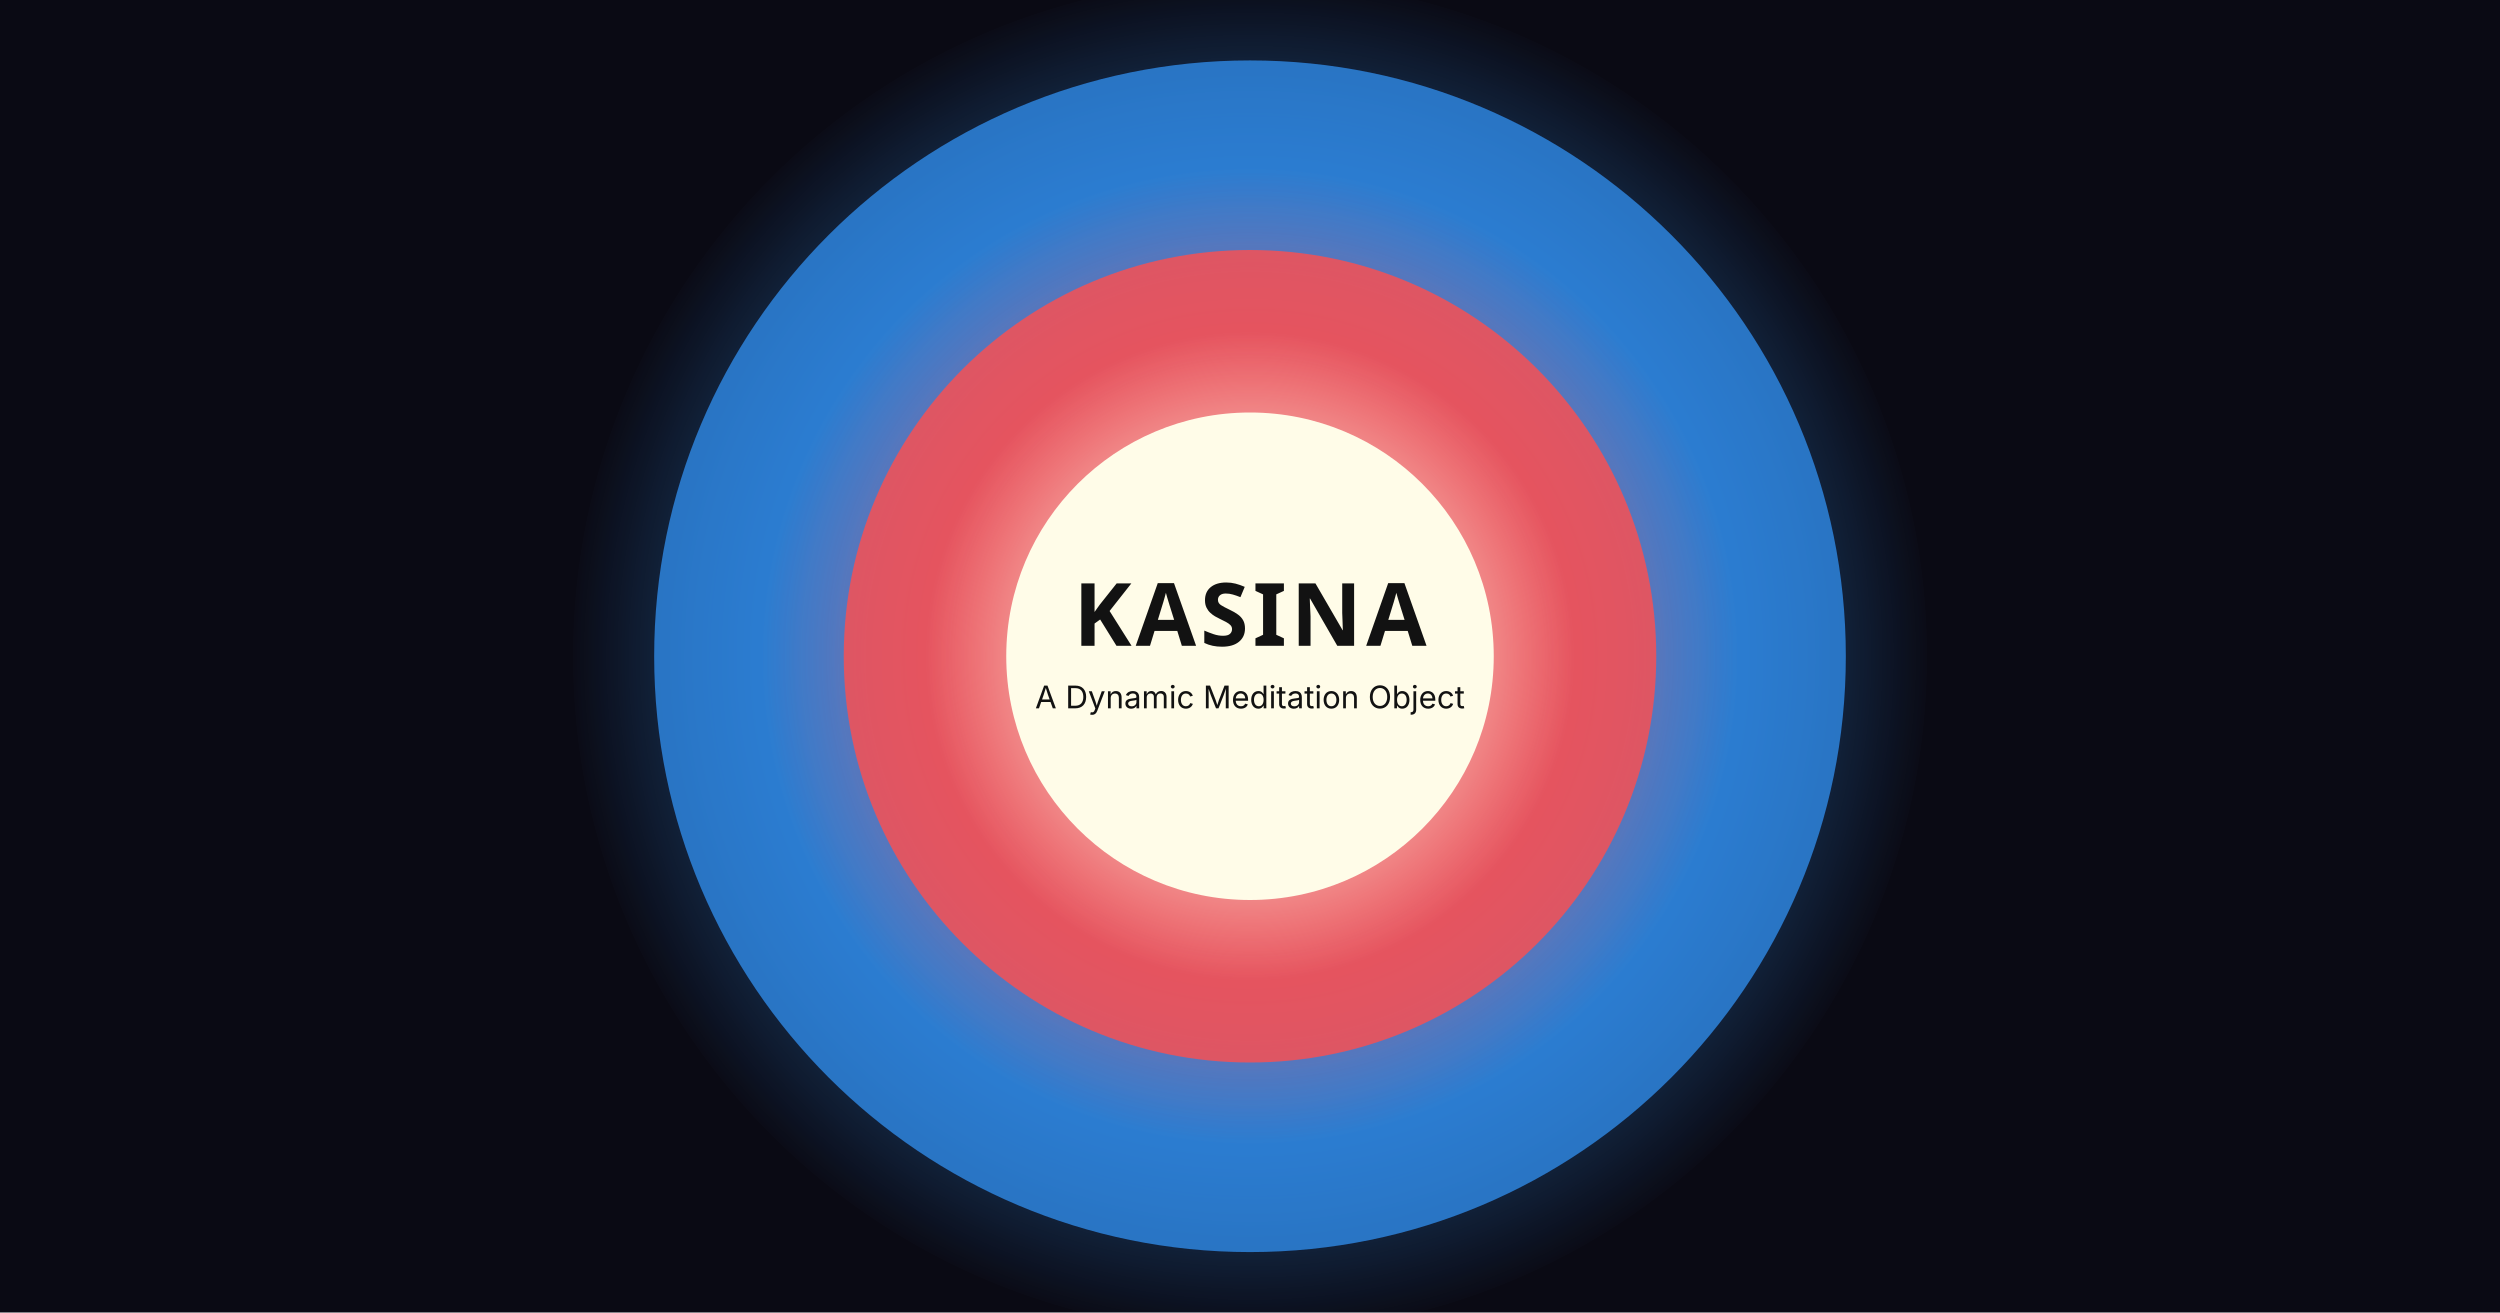
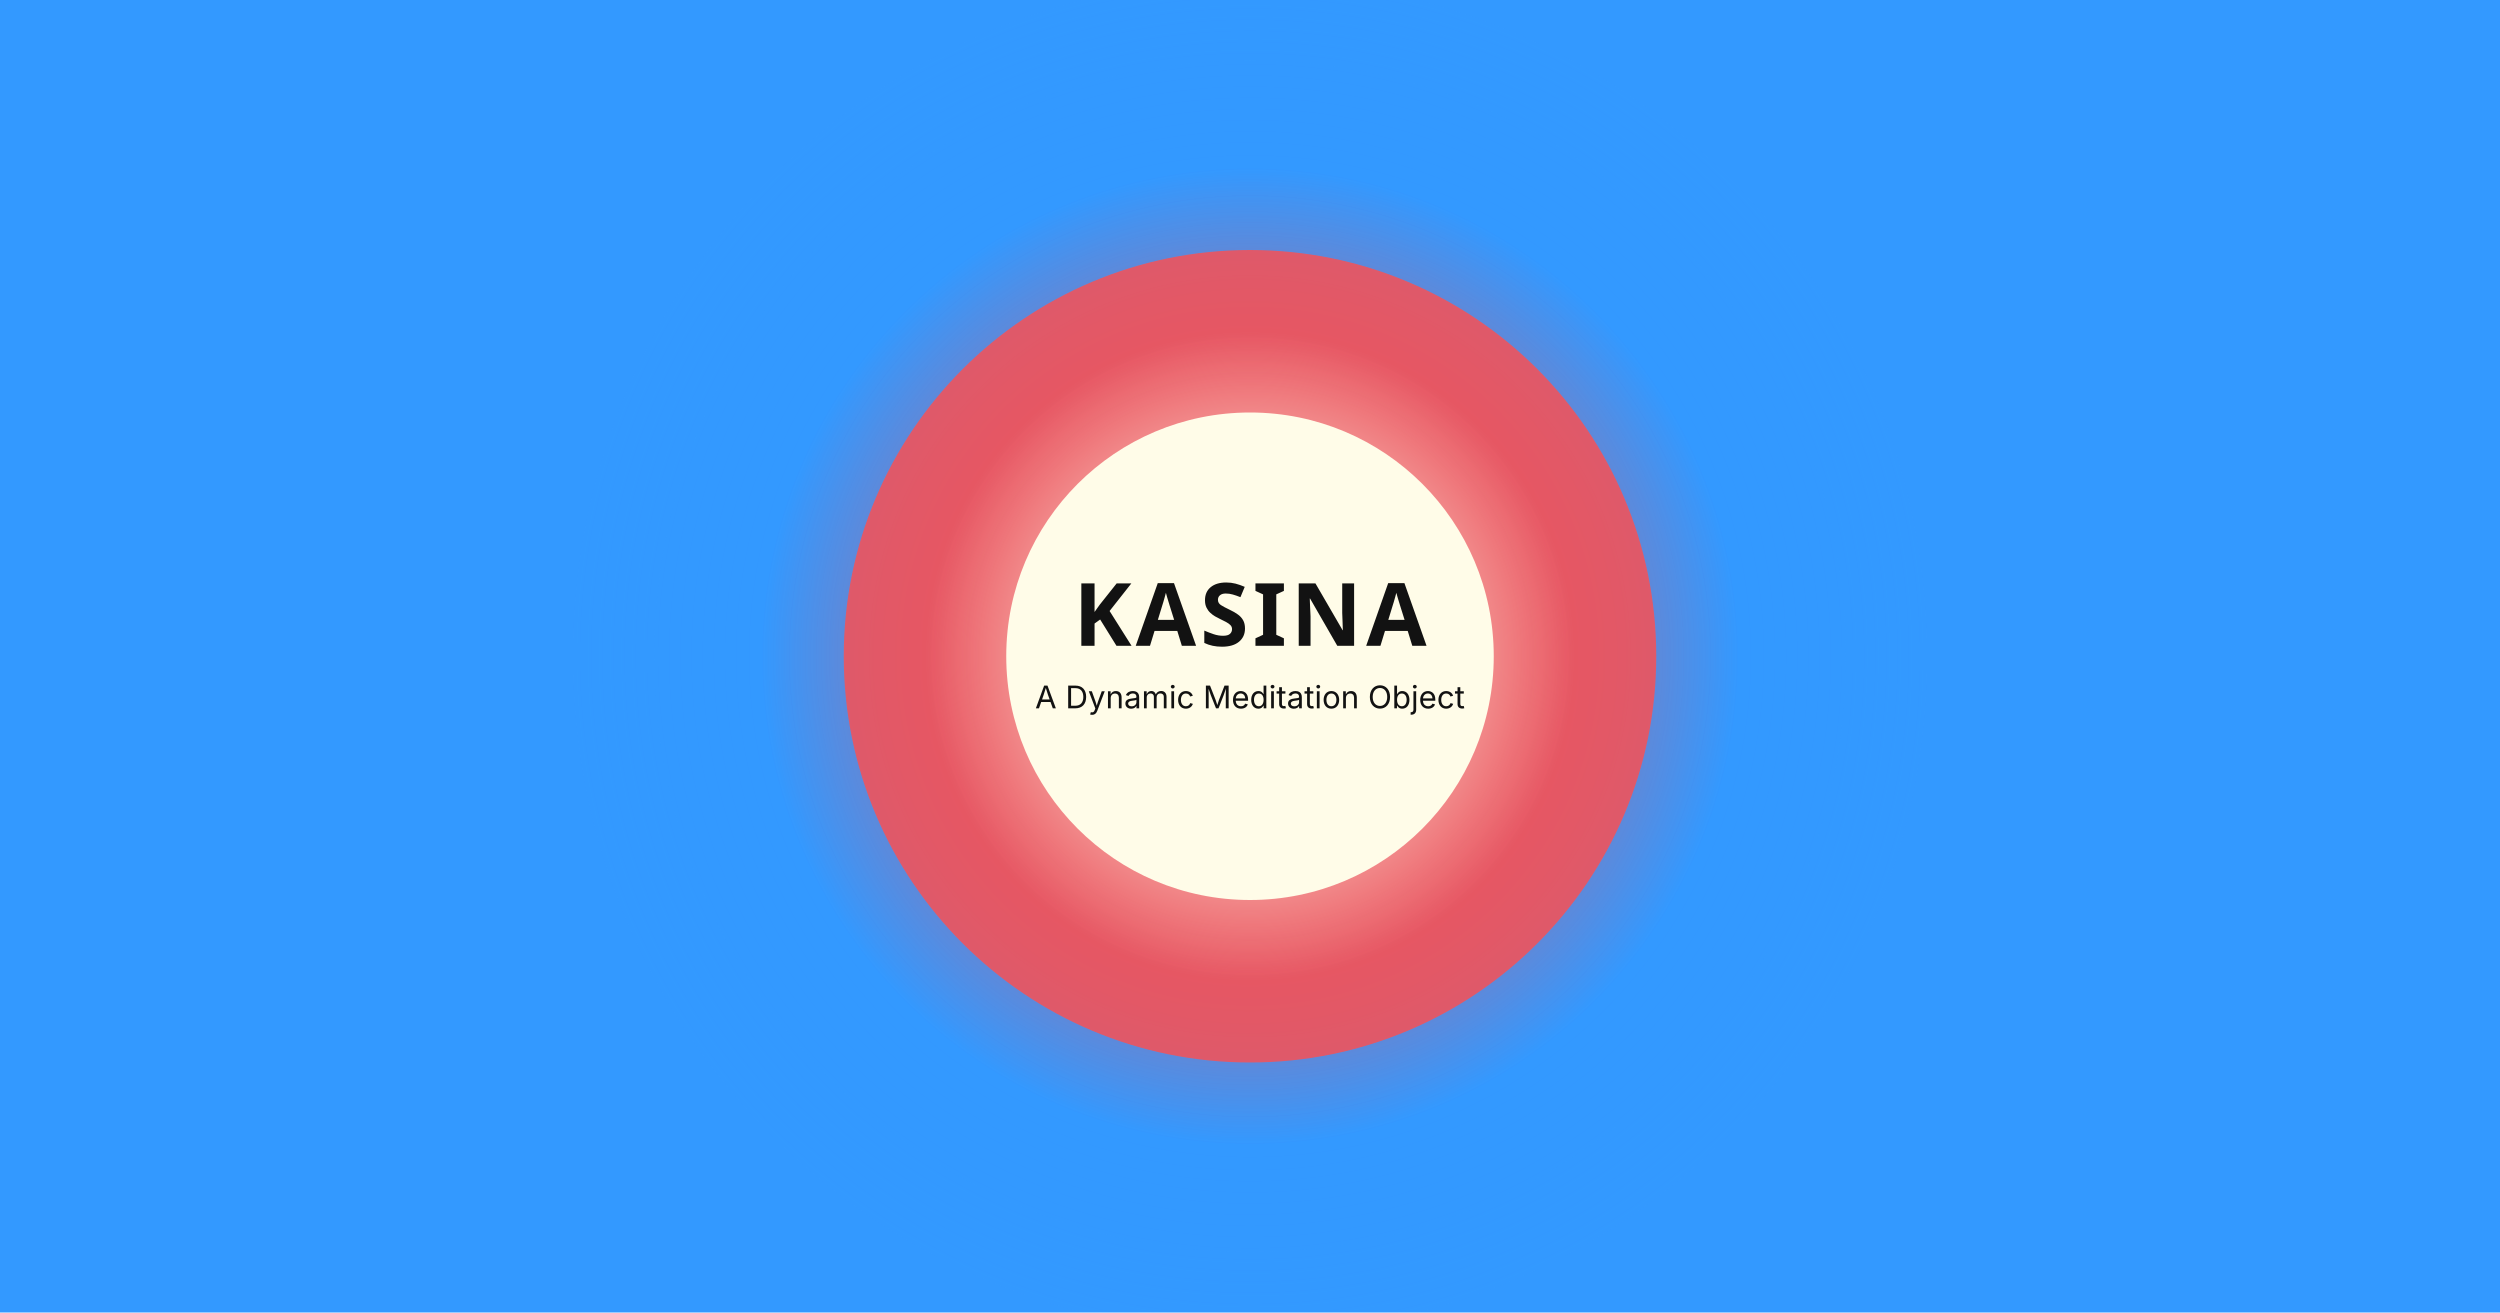
<svg xmlns="http://www.w3.org/2000/svg" width="1200" height="630" viewBox="0 0 1200 630" fill="none">
-   <rect width="1200" height="630" fill="#0A0A14" />
+   <rect width="1200" height="630" fill="#3399ff" />
  <circle cx="600" cy="315" r="325" fill="url(#blueGlow)" />
  <circle cx="600" cy="315" r="286" fill="#3399ff" opacity="0.7" />
  <circle cx="600" cy="315" r="234" fill="url(#redGlow)" />
  <circle cx="600" cy="315" r="195" fill="#ff4d4d" opacity="0.8" />
  <circle cx="600" cy="315" r="156" fill="url(#whiteGlow)" />
  <circle cx="600" cy="315" r="117" fill="#FFFCE8" />
  <text x="600" y="310" font-family="Nunito, sans-serif" font-size="42" font-weight="700" letter-spacing="2px" text-anchor="middle" fill="#121212" style="text-transform: uppercase;">KASINA</text>
  <text x="600" y="340" font-family="Inter, sans-serif" font-size="15" font-weight="400" text-anchor="middle" fill="#121212">A Dynamic Meditation Object</text>
  <defs>
    <radialGradient id="whiteGlow" cx="0.5" cy="0.5" r="0.5" fx="0.5" fy="0.5">
      <stop offset="55%" stop-color="#FFFCE8" stop-opacity="0.5" />
      <stop offset="75%" stop-color="#FFFCE8" stop-opacity="0.3" />
      <stop offset="100%" stop-color="#FFFCE8" stop-opacity="0" />
    </radialGradient>
    <radialGradient id="redGlow" cx="0.5" cy="0.5" r="0.5" fx="0.5" fy="0.5">
      <stop offset="55%" stop-color="#ff4d4d" stop-opacity="0.5" />
      <stop offset="75%" stop-color="#ff4d4d" stop-opacity="0.3" />
      <stop offset="100%" stop-color="#ff4d4d" stop-opacity="0" />
    </radialGradient>
    <radialGradient id="blueGlow" cx="0.5" cy="0.5" r="0.5" fx="0.5" fy="0.5">
      <stop offset="55%" stop-color="#3399ff" stop-opacity="0.5" />
      <stop offset="75%" stop-color="#3399ff" stop-opacity="0.3" />
      <stop offset="100%" stop-color="#3399ff" stop-opacity="0" />
    </radialGradient>
  </defs>
</svg>
